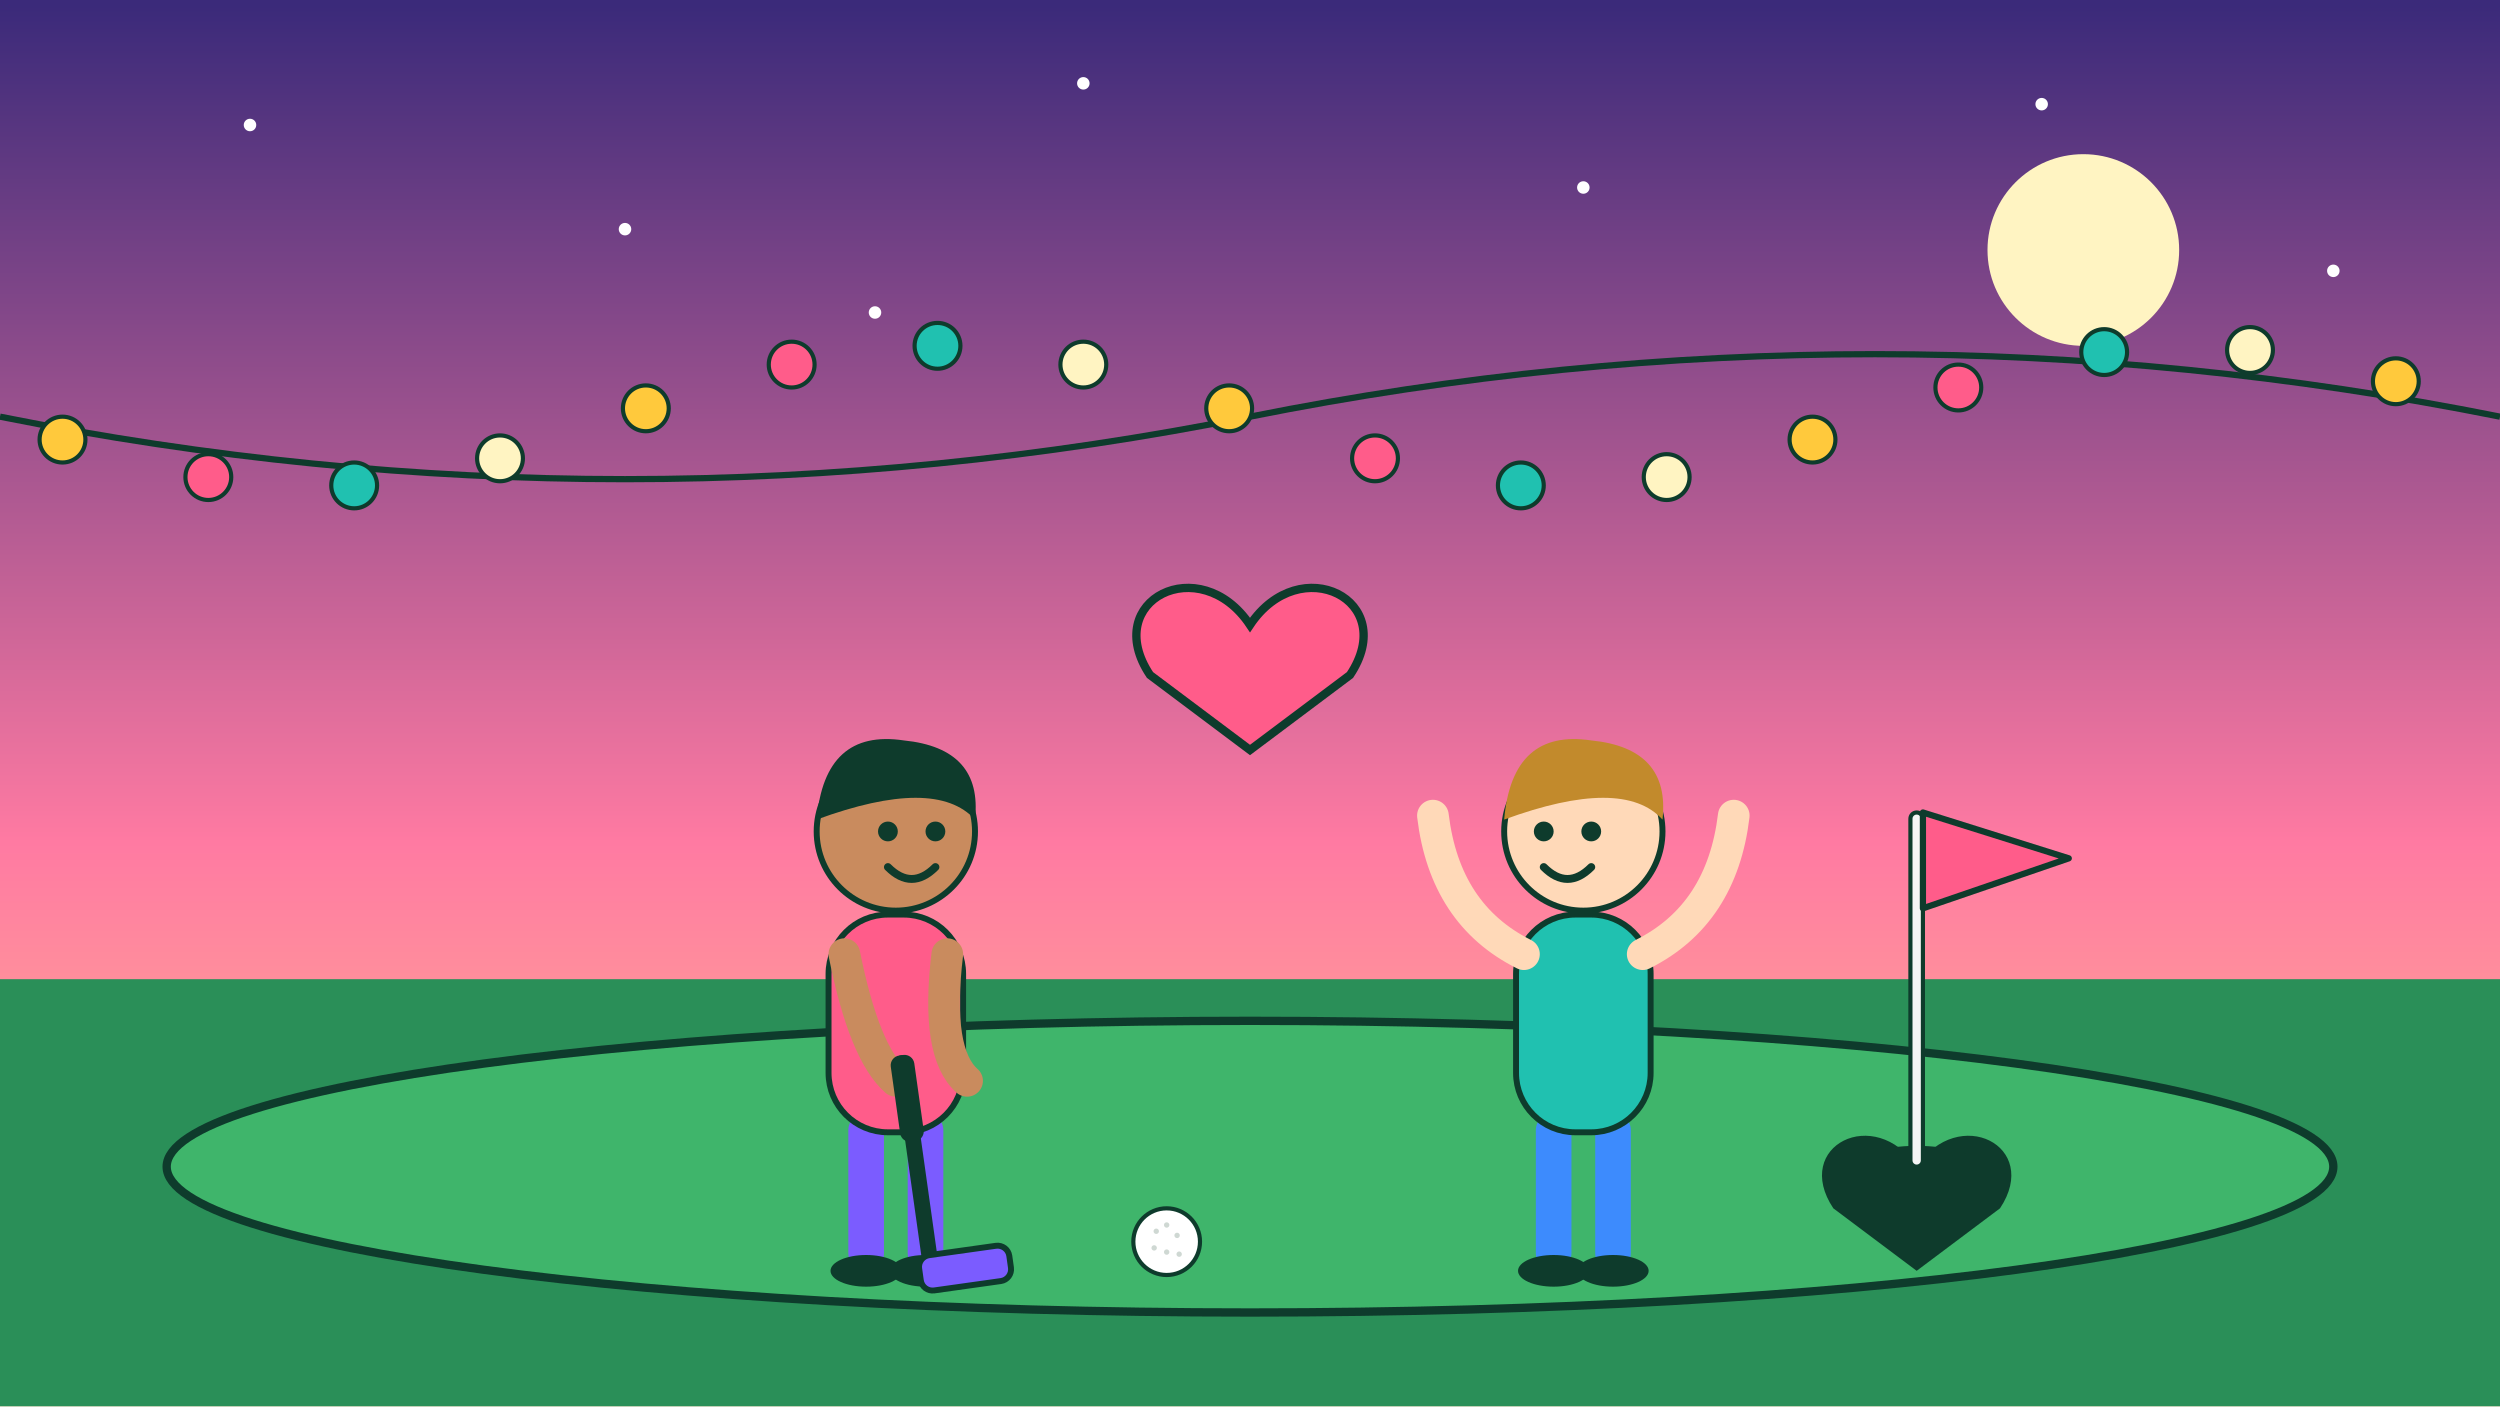
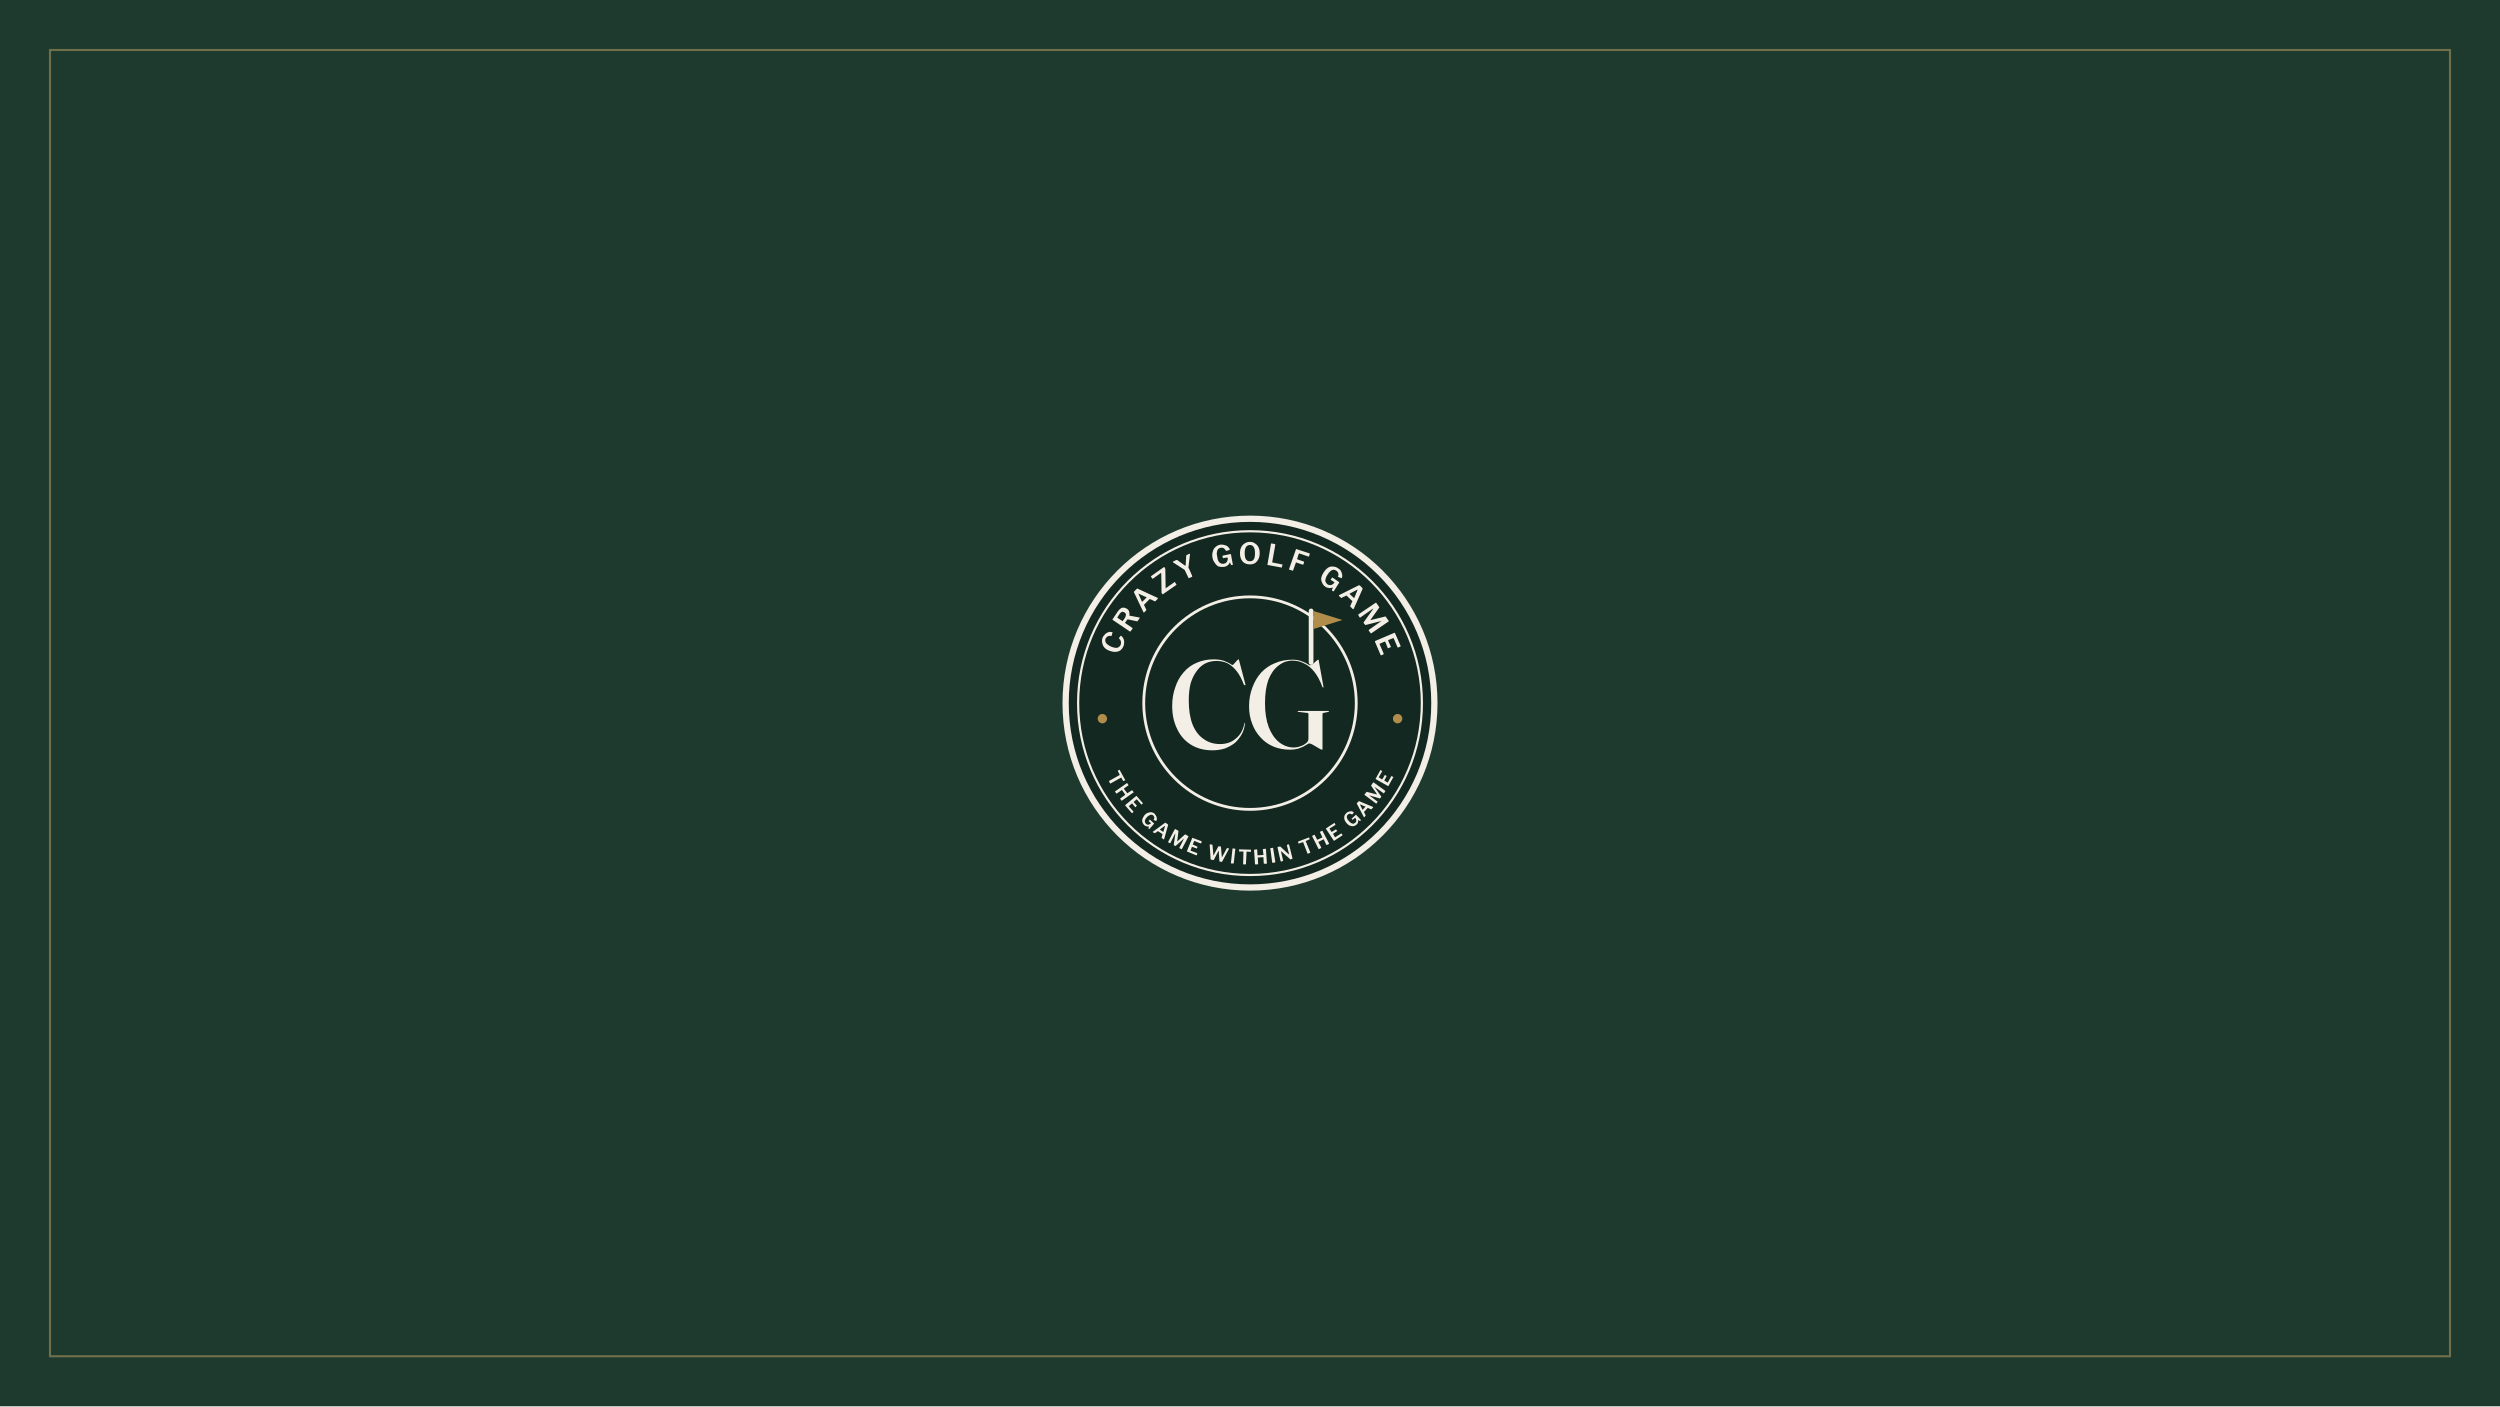
- <svg xmlns="http://www.w3.org/2000/svg" viewBox="0 0 1200 675" role="img" aria-labelledby="date-t">
-   <defs>
-     <linearGradient id="dusk" x1="0" y1="0" x2="0" y2="1">
-       <stop offset="0" stop-color="#3b2a7a" />
-       <stop offset=".6" stop-color="#ff7aa2" />
-       <stop offset="1" stop-color="#ffc98a" />
-     </linearGradient>
-   </defs>
-   <rect width="1200" height="675" fill="url(#dusk)" />
-   <circle cx="120" cy="60" r="3" fill="#fff" />
-   <circle cx="300" cy="110" r="3" fill="#fff" />
-   <circle cx="520" cy="40" r="3" fill="#fff" />
-   <circle cx="760" cy="90" r="3" fill="#fff" />
-   <circle cx="980" cy="50" r="3" fill="#fff" />
-   <circle cx="1120" cy="130" r="3" fill="#fff" />
-   <circle cx="420" cy="150" r="3" fill="#fff" />
-   <circle cx="1000" cy="120" r="46" fill="#fff4c2" />
-   <circle cx="1020" cy="110" r="46" fill="#3b2a7a" opacity=".0" />
-   <path d="M0 200 Q 300 260 600 200 T 1200 200" stroke="#0e3b2c" stroke-width="3" fill="none" />
-   <circle cx="30" cy="211" r="11" fill="#ffc93c" stroke="#0e3b2c" stroke-width="2" />
-   <circle cx="100" cy="229" r="11" fill="#ff5c8a" stroke="#0e3b2c" stroke-width="2" />
-   <circle cx="170" cy="233" r="11" fill="#20c1b0" stroke="#0e3b2c" stroke-width="2" />
-   <circle cx="240" cy="220" r="11" fill="#fff4c2" stroke="#0e3b2c" stroke-width="2" />
-   <circle cx="310" cy="196" r="11" fill="#ffc93c" stroke="#0e3b2c" stroke-width="2" />
-   <circle cx="380" cy="175" r="11" fill="#ff5c8a" stroke="#0e3b2c" stroke-width="2" />
-   <circle cx="450" cy="166" r="11" fill="#20c1b0" stroke="#0e3b2c" stroke-width="2" />
-   <circle cx="520" cy="175" r="11" fill="#fff4c2" stroke="#0e3b2c" stroke-width="2" />
-   <circle cx="590" cy="196" r="11" fill="#ffc93c" stroke="#0e3b2c" stroke-width="2" />
-   <circle cx="660" cy="220" r="11" fill="#ff5c8a" stroke="#0e3b2c" stroke-width="2" />
-   <circle cx="730" cy="233" r="11" fill="#20c1b0" stroke="#0e3b2c" stroke-width="2" />
-   <circle cx="800" cy="229" r="11" fill="#fff4c2" stroke="#0e3b2c" stroke-width="2" />
-   <circle cx="870" cy="211" r="11" fill="#ffc93c" stroke="#0e3b2c" stroke-width="2" />
-   <circle cx="940" cy="186" r="11" fill="#ff5c8a" stroke="#0e3b2c" stroke-width="2" />
-   <circle cx="1010" cy="169" r="11" fill="#20c1b0" stroke="#0e3b2c" stroke-width="2" />
-   <circle cx="1080" cy="168" r="11" fill="#fff4c2" stroke="#0e3b2c" stroke-width="2" />
-   <circle cx="1150" cy="183" r="11" fill="#ffc93c" stroke="#0e3b2c" stroke-width="2" />
-   <rect x="0" y="470" width="1200" height="205" fill="#2a8f58" />
-   <ellipse cx="600" cy="560" rx="520" ry="70" fill="#3fb56b" stroke="#0e3b2c" stroke-width="4" />
-   <g transform="translate(430 610) scale(0.95)">
-     <rect x="-24" y="-80" width="18" height="80" rx="9" fill="#7b5cff" />
-     <rect x="6" y="-80" width="18" height="80" rx="9" fill="#7b5cff" />
-     <ellipse cx="-15" cy="0" rx="18" ry="8" fill="#0e3b2c" />
-     <ellipse cx="15" cy="0" rx="18" ry="8" fill="#0e3b2c" />
-     <rect x="-34" y="-180" width="68" height="110" rx="30" fill="#ff5c8a" stroke="#0e3b2c" stroke-width="3" />
-     <circle cx="0" cy="-222" r="40" fill="#c98b5e" stroke="#0e3b2c" stroke-width="3" />
-     <path d="M-40 -228 q4 -46 44 -40 q40 4 36 40 q-20 -22 -80 0z" fill="#0e3b2c" />
-     <circle cx="-4" cy="-222" r="5" fill="#0e3b2c" />
-     <circle cx="20" cy="-222" r="5" fill="#0e3b2c" />
-     <path d="M-4 -204 q12 12 24 0" stroke="#0e3b2c" stroke-width="4" fill="none" stroke-linecap="round" />
-     <path d="M-26 -160 q10 50 26 64" stroke="#c98b5e" stroke-width="16" fill="none" stroke-linecap="round" />
-     <path d="M26 -160 q-6 50 10 64" stroke="#c98b5e" stroke-width="16" fill="none" stroke-linecap="round" />
-     <g transform="translate(18 0) rotate(-8)">
-       <rect x="-4" y="-110" width="8" height="110" rx="4" fill="#0e3b2c" />
-       <rect x="-6" y="-110" width="12" height="44" rx="5" fill="#0e3b2c" />
-       <rect x="-6" y="-8" width="46" height="18" rx="6" fill="#7b5cff" stroke="#0e3b2c" stroke-width="3" />
-     </g>
+ <svg xmlns="http://www.w3.org/2000/svg" viewBox="0 0 1200 675" width="1200" height="675" role="img" aria-label="Crazy Golf Game">
+   <rect width="1200" height="675" fill="#1E3A2F" />
+   <rect x="24" y="24" width="1152" height="627" fill="none" stroke="#C2A465" stroke-width="1" opacity=".5" />
+   <g transform="translate(510 247.5) scale(1.5)">
+     <circle cx="60.0" cy="60.0" r="59.0" fill="#132820" stroke="#F4EFE6" stroke-width="2" />
+     <circle cx="60.0" cy="60.0" r="55.0" fill="none" stroke="#F4EFE6" stroke-width=".7" />
+     <circle cx="60.0" cy="60.0" r="34" fill="none" stroke="#F4EFE6" stroke-width=".9" />
+     <path d="M12.9 38.9Q13.1 38.5 13.5 38.1Q13.8 37.7 14.2 37.5Q14.6 37.3 15 37.2Q15.5 37.2 15.9 37.3Q16 37.3 16 37.3Q16.1 37.4 16 37.4L15.7 38.5Q15.6 38.5 15.6 38.5Q15.6 38.5 15.5 38.5Q15 38.4 14.5 38.6Q14.1 38.8 13.8 39.3Q13.5 40 13.9 40.7Q14.3 41.3 15.5 41.9Q16.7 42.4 17.5 42.3Q18.2 42.1 18.6 41.4Q18.8 40.8 18.7 40.3Q18.6 39.8 18.1 39.3Q18 39.3 18.1 39.1L18.6 38.5Q18.6 38.4 18.7 38.4Q18.7 38.4 18.8 38.5Q19 38.6 19.2 38.9Q19.4 39.1 19.5 39.4Q19.7 39.7 19.7 40.1Q19.8 40.5 19.7 40.9Q19.7 41.4 19.5 41.8Q19.1 42.7 18.4 43.2Q17.7 43.6 16.8 43.6Q15.9 43.6 14.9 43.2Q13.9 42.8 13.3 42.1Q12.8 41.4 12.7 40.6Q12.5 39.8 12.9 38.9Z M24.6 32.6Q24.7 32.6 24.7 32.7Q24.7 32.7 24.7 32.8L24 33.8Q24 33.9 23.8 33.8L20.9 33.2Q20.8 33.2 20.7 33.3L20 34.3Q20 34.3 20 34.3Q20 34.4 20.1 34.4L22.3 35.9Q22.5 36 22.4 36.2L21.8 37Q21.7 37.1 21.7 37.1Q21.6 37.1 21.6 37.1L16.1 33.4Q15.9 33.3 16 33.2L17.6 30.8Q18.3 29.8 19 29.5Q19.8 29.3 20.6 29.8Q21 30 21.2 30.4Q21.4 30.8 21.4 31.2Q21.5 31.5 21.4 31.9Q21.3 32 21.4 32L24.6 32.6ZM20 32.7Q20.3 32.1 20.3 31.7Q20.3 31.3 19.9 31Q19.4 30.7 19 30.8Q18.6 31 18.3 31.4L17.6 32.5Q17.5 32.7 17.6 32.7L19.1 33.7Q19.2 33.8 19.3 33.7L20 32.7Z M26.1 31Q26.1 31 26 31Q26 31 25.9 30.9L22.9 24.6Q22.8 24.5 22.9 24.4Q22.9 24.4 22.9 24.3L23.8 23.4Q23.9 23.3 24.1 23.4L30.4 26.3Q30.5 26.4 30.5 26.4Q30.5 26.5 30.5 26.6L29.7 27.4Q29.6 27.5 29.5 27.4L28 26.7Q28 26.7 27.9 26.7Q27.9 26.7 27.9 26.7L26.1 28.5Q26.1 28.5 26.1 28.6L26.8 30.1Q26.9 30.2 26.8 30.2Q26.8 30.3 26.8 30.3L26.1 31ZM26.9 26.2Q27 26.1 26.8 26.1L24.4 25Q24.3 24.9 24.3 25Q24.3 25 24.3 25L25.4 27.5Q25.5 27.6 25.6 27.5Z M32.2 25.1Q32.1 25.2 32.1 25.2Q32 25.2 32 25.1L31.8 24.9Q31.7 24.8 31.7 24.7Q31.7 24.7 31.7 24.5L31.6 18.5Q31.6 18.3 31.4 18.4L28.9 20.2Q28.9 20.2 28.8 20.2Q28.8 20.2 28.7 20.1L28.3 19.5Q28.2 19.4 28.3 19.4L32.4 16.5Q32.5 16.4 32.6 16.5L32.8 16.8Q32.8 16.8 32.8 16.9Q32.9 16.9 32.9 17.1L33 23.2Q33 23.3 33 23.3Q33.1 23.3 33.1 23.2L35.8 21.3Q35.9 21.2 36 21.3L36.4 22Q36.5 22 36.5 22.1Q36.5 22.1 36.4 22.2L32.2 25.1Z M40.6 12.2Q40.7 12.2 40.7 12.2Q40.8 12.3 40.8 12.3L40.3 16.6Q40.3 16.7 40.3 16.8Q40.4 16.8 40.5 17L41.5 19.3Q41.6 19.5 41.4 19.6L40.5 20Q40.4 20 40.4 20Q40.3 20 40.3 19.9L39.2 17.6Q39.1 17.5 39.1 17.4Q39 17.4 39 17.3L35.3 14.9Q35.3 14.9 35.3 14.8Q35.3 14.8 35.4 14.7L36.4 14.2Q36.5 14.2 36.6 14.2Q36.6 14.2 36.7 14.2L39.2 16Q39.3 16 39.3 16Q39.4 16 39.4 15.9L39.6 12.9Q39.6 12.8 39.6 12.7Q39.7 12.7 39.8 12.6L40.6 12.2Z M51.7 16.4Q50.8 16.5 50 16.3Q49.3 16 48.8 15.2Q48.2 14.5 48 13.5Q47.8 12.4 48.1 11.5Q48.3 10.6 48.9 10.1Q49.5 9.5 50.4 9.3Q51.2 9.2 51.8 9.4Q52.4 9.5 52.9 9.9Q53.3 10.3 53.5 10.7Q53.5 10.8 53.5 10.9Q53.5 10.9 53.4 11L52.4 11.3Q52.4 11.3 52.3 11.3Q52.3 11.3 52.3 11.2Q52.1 10.9 51.9 10.7Q51.7 10.4 51.3 10.3Q51 10.2 50.6 10.3Q50.1 10.4 49.8 10.7Q49.5 11.1 49.4 11.7Q49.3 12.3 49.5 13.1Q49.6 14 49.9 14.6Q50.2 15.1 50.7 15.3Q51.1 15.5 51.6 15.4Q52 15.3 52.2 15.2Q52.4 15 52.6 14.8Q52.7 14.6 52.8 14.3Q52.9 14.1 52.9 13.8L52.8 13.5Q52.8 13.3 52.7 13.4L51.4 13.6Q51.4 13.6 51.3 13.6Q51.3 13.6 51.3 13.5L51.2 12.9Q51.1 12.8 51.3 12.8L53.7 12.3Q53.8 12.3 53.9 12.3Q53.9 12.4 53.9 12.4L54.5 15.6Q54.6 15.7 54.5 15.7Q54.5 15.7 54.4 15.8L54.2 15.8Q54.1 15.8 54 15.8Q54 15.8 53.9 15.7L53.6 15Q53.6 15 53.5 15Q53.5 15 53.5 15.1Q53.4 15.3 53.2 15.6Q52.9 15.9 52.6 16.1Q52.2 16.3 51.7 16.4Z M60 15.6Q59 15.6 58.3 15.2Q57.6 14.8 57.2 14Q56.8 13.2 56.8 12Q56.8 10.9 57.2 10.1Q57.6 9.3 58.3 8.9Q59 8.4 60 8.4Q60.9 8.4 61.6 8.9Q62.3 9.3 62.7 10.1Q63.1 10.9 63.1 12Q63.1 13.1 62.7 13.9Q62.3 14.7 61.6 15.2Q60.9 15.6 60 15.6ZM60 14.6Q60.8 14.6 61.2 14Q61.6 13.4 61.6 12Q61.6 10.7 61.2 10.1Q60.8 9.4 60 9.4Q59.1 9.4 58.7 10.1Q58.3 10.7 58.3 12Q58.3 13.4 58.7 14Q59.1 14.6 60 14.6Z M66.7 9.1Q66.7 8.9 66.9 8.9L68 9.1Q68.1 9.2 68.1 9.3L67.1 14.9Q67.1 15 67.2 15L70.2 15.6Q70.4 15.6 70.4 15.7L70.2 16.5Q70.2 16.5 70.2 16.6Q70.1 16.6 70 16.6L65.7 15.8Q65.6 15.8 65.6 15.8Q65.6 15.7 65.6 15.6L66.7 9.1Z M74.7 10.8Q74.7 10.6 74.8 10.7L79.1 12.1Q79.2 12.2 79.1 12.3L78.9 13Q78.9 13.1 78.7 13.1L75.8 12.1Q75.7 12.1 75.6 12.2L75.1 13.8Q75 14 75.2 14L77.2 14.7Q77.4 14.8 77.3 14.9L77.1 15.6Q77 15.7 76.9 15.7L74.8 15Q74.7 14.9 74.7 15L73.8 17.5Q73.8 17.7 73.6 17.6L72.6 17.3Q72.5 17.2 72.5 17.2Q72.5 17.1 72.5 17.1L74.7 10.8Z M84.2 22.8Q83.4 22.3 83.1 21.5Q82.7 20.8 82.8 19.9Q83 19 83.6 18.1Q84.2 17.2 84.9 16.7Q85.7 16.2 86.5 16.3Q87.4 16.3 88.1 16.8Q88.8 17.2 89.1 17.7Q89.4 18.3 89.5 18.9Q89.6 19.4 89.4 19.9Q89.3 20 89.3 20Q89.2 20.1 89.2 20L88.2 19.6Q88.1 19.6 88.1 19.5Q88.1 19.5 88.2 19.4Q88.3 19.1 88.3 18.8Q88.3 18.4 88.1 18.1Q87.9 17.8 87.6 17.6Q87.1 17.3 86.7 17.3Q86.2 17.4 85.8 17.7Q85.3 18.1 84.8 18.9Q84.3 19.6 84.2 20.2Q84 20.8 84.2 21.2Q84.4 21.7 84.8 22Q85.1 22.2 85.4 22.2Q85.7 22.3 85.9 22.2Q86.2 22.2 86.4 22Q86.6 21.9 86.8 21.7L87 21.4Q87.1 21.3 87 21.3L85.9 20.6Q85.9 20.5 85.8 20.5Q85.8 20.4 85.9 20.4L86.2 19.9Q86.3 19.8 86.4 19.8L88.4 21.2Q88.5 21.2 88.5 21.3Q88.6 21.4 88.5 21.5L86.8 24.2Q86.7 24.2 86.7 24.2Q86.6 24.2 86.6 24.2L86.4 24.1Q86.3 24 86.3 24Q86.2 23.9 86.2 23.8L86.5 23.1Q86.5 23 86.5 23Q86.4 23 86.4 23Q86.1 23.1 85.8 23.2Q85.4 23.2 85 23.1Q84.6 23.1 84.2 22.8Z M88.5 25.7Q88.4 25.6 88.4 25.5Q88.5 25.5 88.6 25.4L94.8 22.3Q94.9 22.3 95 22.3Q95 22.3 95.1 22.3L95.9 23.1Q96.1 23.3 96 23.5L93.2 29.8Q93.1 29.9 93.1 29.9Q93 30 92.9 29.9L92.1 29.1Q92 29 92.1 28.9L92.7 27.5Q92.8 27.4 92.8 27.4Q92.8 27.3 92.7 27.3L90.9 25.6Q90.9 25.6 90.8 25.6L89.3 26.3Q89.3 26.4 89.2 26.4Q89.2 26.3 89.1 26.3L88.5 25.7ZM93.2 26.3Q93.3 26.4 93.4 26.3L94.4 23.8Q94.5 23.7 94.4 23.7Q94.4 23.7 94.3 23.7L92 24.9Q91.8 25 91.9 25.1Z M94.7 31.9Q94.6 31.7 94.7 31.6L100.2 27.9Q100.3 27.8 100.4 27.9L101.3 29.2Q101.4 29.3 101.4 29.3Q101.4 29.4 101.3 29.5L98.6 33.3Q98.5 33.4 98.6 33.4Q98.6 33.5 98.7 33.4L103.2 32.3Q103.4 32.2 103.4 32.3L104.4 33.7Q104.5 33.8 104.3 33.9L98.9 37.6Q98.7 37.8 98.6 37.6L98 36.8Q98 36.7 98 36.6Q98 36.6 98.1 36.5L102.1 33.7Q102.2 33.7 102.1 33.7Q102.1 33.7 102.1 33.7L97 35Q96.8 35 96.8 34.9L96.4 34.4Q96.3 34.2 96.4 34.1L99.4 29.9Q99.4 29.8 99.4 29.8Q99.4 29.8 99.3 29.8L95.3 32.6Q95.3 32.6 95.2 32.6Q95.2 32.6 95.1 32.6L94.7 31.9Z M106.2 37.5Q106.3 37.4 106.4 37.6L108.2 41.7Q108.2 41.9 108.1 41.9L107.4 42.2Q107.3 42.3 107.2 42.1L106 39.3Q105.9 39.1 105.8 39.2L104.3 39.8Q104.2 39.9 104.2 40L105.1 42Q105.1 42.1 105 42.1L104.3 42.4Q104.2 42.5 104.2 42.5Q104.2 42.4 104.1 42.4L103.3 40.4Q103.2 40.3 103.1 40.3L101.5 41Q101.4 41.1 101.5 41.2L102.8 44.2Q102.8 44.3 102.7 44.4L102 44.7Q102 44.7 101.9 44.7Q101.9 44.7 101.8 44.6L100 40.4Q99.9 40.2 100.1 40.1L106.2 37.5Z" fill="#F4EFE6" />
+     <path d="M18.1 81.4Q18.2 81.3 18.2 81.3Q18.3 81.4 18.3 81.4L20 84.5Q20.1 84.6 20.1 84.6Q20.1 84.7 20 84.7L19.6 84.9Q19.5 85 19.4 84.9L18.8 83.8Q18.8 83.7 18.8 83.8L15.4 85.7Q15.3 85.7 15.2 85.7L14.9 85Q14.8 84.9 14.9 84.9L18.3 83Q18.3 82.9 18.3 82.9L17.7 81.7Q17.6 81.6 17.7 81.6Z M19.1 87.9Q19 87.8 19 87.8L17.4 88.9Q17.3 89 17.2 88.9L16.8 88.3Q16.8 88.3 16.8 88.2Q16.8 88.2 16.9 88.2L20.6 85.6Q20.6 85.5 20.7 85.6L21.1 86.2Q21.2 86.3 21.1 86.3L19.7 87.3Q19.6 87.4 19.7 87.5L20.7 88.8Q20.7 88.9 20.8 88.8L22.2 87.9Q22.3 87.8 22.3 87.9L22.8 88.5Q22.8 88.6 22.7 88.6L19 91.2Q19 91.3 18.9 91.3Q18.9 91.3 18.9 91.2L18.5 90.7Q18.4 90.5 18.5 90.5L20 89.4Q20.1 89.3 20.1 89.3Z M23.6 89.7Q23.6 89.6 23.7 89.7L25.7 92Q25.8 92.1 25.7 92.1L25.4 92.4Q25.3 92.5 25.2 92.4L23.8 90.8Q23.7 90.8 23.7 90.8L22.8 91.6Q22.7 91.6 22.8 91.7L23.8 92.8Q23.8 92.9 23.7 92.9L23.4 93.3Q23.3 93.3 23.3 93.3Q23.3 93.3 23.2 93.2L22.3 92.1Q22.2 92.1 22.2 92.1L21.3 92.9Q21.2 93 21.2 93L22.7 94.7Q22.8 94.8 22.7 94.8L22.3 95.2Q22.3 95.2 22.3 95.2Q22.2 95.2 22.2 95.2L20.1 92.8Q20.1 92.7 20.1 92.6L23.6 89.7Z M26.2 99.1Q25.8 98.7 25.6 98.2Q25.4 97.6 25.6 97Q25.8 96.5 26.2 95.9Q26.7 95.3 27.3 95.1Q27.9 94.9 28.4 94.9Q29 95 29.5 95.4Q29.8 95.8 30 96.2Q30.2 96.6 30.2 97Q30.2 97.4 30 97.7Q30 97.7 29.9 97.8Q29.9 97.8 29.9 97.7L29.2 97.4Q29.2 97.3 29.2 97.3Q29.2 97.3 29.2 97.2Q29.3 97 29.4 96.8Q29.4 96.6 29.3 96.4Q29.2 96.1 29 95.9Q28.7 95.7 28.4 95.7Q28.1 95.7 27.8 95.9Q27.4 96.1 27 96.5Q26.6 97 26.4 97.4Q26.3 97.8 26.4 98.1Q26.5 98.4 26.7 98.6Q26.9 98.8 27.1 98.9Q27.3 98.9 27.5 98.9Q27.6 98.9 27.8 98.8Q28 98.7 28.1 98.6L28.3 98.5Q28.3 98.4 28.3 98.4L27.6 97.8Q27.6 97.8 27.6 97.7Q27.6 97.7 27.6 97.7L27.9 97.3Q27.9 97.3 28 97.3L29.2 98.4Q29.3 98.5 29.3 98.5Q29.3 98.6 29.3 98.6L27.8 100.3Q27.8 100.3 27.8 100.3Q27.8 100.3 27.7 100.3L27.6 100.2Q27.5 100.1 27.5 100.1Q27.5 100.1 27.5 100L27.7 99.5Q27.8 99.5 27.7 99.5Q27.7 99.5 27.7 99.5Q27.5 99.5 27.3 99.5Q27 99.5 26.8 99.4Q26.5 99.3 26.2 99.1Z M28.9 101.3Q28.9 101.2 28.9 101.2Q28.9 101.1 29 101.1L32.8 98.3Q32.9 98.3 32.9 98.3Q33 98.3 33 98.3L33.7 98.8Q33.8 98.9 33.8 99L32.5 103.6Q32.5 103.6 32.5 103.6Q32.4 103.7 32.4 103.6L31.8 103.2Q31.7 103.2 31.7 103.1L32 102Q32 102 32 102Q32 101.9 32 101.9L30.6 101Q30.6 100.9 30.5 101L29.6 101.6Q29.6 101.6 29.5 101.6Q29.5 101.6 29.5 101.6L28.9 101.3ZM32.2 101.2Q32.3 101.2 32.3 101.1L32.8 99.4Q32.8 99.3 32.8 99.3Q32.7 99.3 32.7 99.3L31.2 100.4Q31.1 100.4 31.2 100.5Z M33.9 104.6Q33.8 104.5 33.8 104.4L35.9 100.4Q36 100.3 36.1 100.3L37 100.8Q37.1 100.9 37.1 100.9Q37.1 100.9 37.1 101L36.7 104.2Q36.7 104.2 36.7 104.3Q36.7 104.3 36.8 104.2L39.1 102.1Q39.2 102 39.3 102L40.3 102.6Q40.4 102.6 40.3 102.7L38.2 106.7Q38.1 106.8 38 106.7L37.4 106.4Q37.4 106.4 37.3 106.4Q37.3 106.3 37.4 106.3L38.9 103.3Q38.9 103.3 38.9 103.3Q38.9 103.3 38.9 103.3L36.2 105.7Q36.2 105.8 36.1 105.7L35.7 105.5Q35.6 105.5 35.6 105.4L36.1 101.9Q36.1 101.8 36.1 101.8Q36.1 101.8 36 101.8L34.5 104.8Q34.5 104.8 34.4 104.8Q34.4 104.8 34.3 104.8L33.9 104.6Z M41.5 103.2Q41.5 103.1 41.6 103.1L44.5 104.2Q44.6 104.3 44.5 104.4L44.4 104.8Q44.3 104.9 44.2 104.9L42.2 104.1Q42.1 104.1 42.1 104.2L41.7 105.2Q41.7 105.3 41.8 105.3L43.1 105.9Q43.2 105.9 43.2 106L43 106.5Q43 106.5 42.9 106.5Q42.9 106.5 42.9 106.5L41.5 106Q41.4 105.9 41.4 106L41 107.1Q40.9 107.2 41 107.2L43.1 108Q43.2 108.1 43.1 108.2L43 108.6Q42.9 108.7 42.9 108.7Q42.9 108.7 42.8 108.7L39.9 107.5Q39.8 107.5 39.8 107.4L41.5 103.2Z M53.2 106.5Q53.3 106.5 53.3 106.5Q53.3 106.6 53.3 106.6L51.1 110.7Q51 110.8 50.9 110.8L50.3 110.7Q50.2 110.7 50.2 110.5L50 107.3Q50 107.3 49.9 107.3Q49.9 107.3 49.9 107.3L48.4 110.2Q48.3 110.3 48.2 110.2L47.6 110.1Q47.5 110.1 47.4 110L47.1 105.3Q47.1 105.3 47.1 105.2Q47.2 105.2 47.3 105.2L47.9 105.3Q48 105.3 48 105.4Q48 105.4 48 105.5L48.3 108.8Q48.3 108.8 48.3 108.8Q48.3 108.8 48.3 108.8L49.9 105.8Q49.9 105.8 49.9 105.8Q50 105.8 50 105.8L50.6 105.9Q50.7 105.9 50.7 105.9Q50.7 106 50.7 106L51 109.4Q51 109.4 51 109.4Q51 109.4 51 109.4L52.6 106.4Q52.6 106.4 52.6 106.4Q52.7 106.3 52.7 106.4L53.2 106.5Z M55.3 106.6Q55.3 106.6 55.3 106.7L54.8 111.2Q54.8 111.3 54.8 111.3Q54.8 111.3 54.7 111.3L54 111.3Q53.9 111.2 53.9 111.2Q53.9 111.2 53.9 111.1L54.4 106.6Q54.4 106.5 54.5 106.5Z M56.5 106.9Q56.5 106.8 56.5 106.8Q56.5 106.8 56.6 106.8L60.2 106.9Q60.2 106.9 60.3 106.9Q60.3 106.9 60.3 107L60.3 107.5Q60.3 107.6 60.2 107.6L58.9 107.5Q58.9 107.5 58.9 107.6L58.7 111.5Q58.7 111.6 58.6 111.6L57.9 111.6Q57.8 111.6 57.8 111.5L57.9 107.6Q57.9 107.5 57.9 107.5L56.6 107.5Q56.5 107.4 56.5 107.4Z M62.5 109.4Q62.4 109.5 62.5 109.5L62.6 111.4Q62.6 111.5 62.4 111.6L61.8 111.6Q61.7 111.6 61.7 111.6Q61.6 111.6 61.6 111.5L61.3 107Q61.3 106.9 61.4 106.9L62.2 106.8Q62.3 106.8 62.3 106.9L62.4 108.6Q62.4 108.7 62.5 108.7L64.2 108.6Q64.3 108.6 64.3 108.5L64.1 106.8Q64.1 106.7 64.2 106.7L65 106.6Q65.1 106.6 65.1 106.7L65.4 111.2Q65.4 111.3 65.4 111.3Q65.3 111.4 65.3 111.4L64.6 111.4Q64.5 111.4 64.4 111.3L64.3 109.4Q64.3 109.3 64.2 109.3Z M67.3 106.3Q67.4 106.3 67.4 106.4L68.1 110.8Q68.1 110.9 68.1 110.9Q68 111 67.9 111L67.3 111.1Q67.2 111.1 67.2 111.1Q67.2 111 67.1 111L66.5 106.5Q66.5 106.4 66.6 106.4Z M72.4 105.2Q72.5 105.2 72.5 105.3L73.6 109.7Q73.6 109.8 73.6 109.8Q73.5 109.8 73.5 109.8L73 110Q72.9 110 72.9 110Q72.9 110 72.8 109.9L70 107.4Q69.9 107.4 69.9 107.4Q69.9 107.4 69.9 107.4L70.6 110.4Q70.6 110.5 70.5 110.5L70 110.7Q69.9 110.7 69.8 110.6L68.8 106.2Q68.8 106.1 68.9 106L69.5 105.9Q69.6 105.9 69.6 105.9Q69.6 105.9 69.7 105.9L72.4 108.4Q72.4 108.4 72.4 108.4Q72.5 108.4 72.5 108.3L71.8 105.5Q71.8 105.4 71.9 105.3Z M75.4 104.4Q75.3 104.4 75.4 104.3Q75.4 104.3 75.4 104.3L78.8 103Q78.8 102.9 78.9 103Q78.9 103 78.9 103L79.1 103.5Q79.1 103.6 79 103.6L77.9 104.1Q77.8 104.1 77.8 104.1L79.3 107.8Q79.3 107.9 79.2 107.9L78.5 108.2Q78.4 108.2 78.4 108.1L77 104.5Q76.9 104.4 76.9 104.5L75.7 104.9Q75.6 105 75.5 104.9Z M81.9 104.4Q81.9 104.4 81.9 104.5L82.8 106.2Q82.8 106.3 82.7 106.4L82.1 106.7Q82 106.7 82 106.7Q82 106.7 81.9 106.6L79.9 102.6Q79.8 102.5 79.9 102.5L80.6 102.1Q80.6 102.1 80.7 102.2L81.5 103.7Q81.5 103.8 81.6 103.7L83.1 103Q83.2 102.9 83.1 102.8L82.4 101.3Q82.3 101.2 82.4 101.2L83.1 100.8Q83.1 100.8 83.2 100.9L85.3 104.9Q85.3 104.9 85.3 105Q85.3 105 85.2 105.1L84.6 105.4Q84.5 105.4 84.4 105.3L83.6 103.6Q83.5 103.6 83.5 103.6Z M84.3 100.2Q84.3 100.1 84.3 100.1L86.9 98.4Q87 98.3 87.1 98.4L87.3 98.8Q87.4 98.9 87.3 99L85.5 100.1Q85.4 100.2 85.5 100.3L86.1 101.2Q86.2 101.3 86.2 101.2L87.5 100.4Q87.5 100.4 87.6 100.5L87.9 100.9Q87.9 100.9 87.9 101Q87.9 101 87.8 101L86.6 101.8Q86.5 101.9 86.6 101.9L87.2 102.9Q87.3 103 87.3 102.9L89.2 101.7Q89.3 101.7 89.3 101.7L89.6 102.2Q89.6 102.2 89.6 102.2Q89.6 102.3 89.6 102.3L87 104Q86.9 104.1 86.8 104L84.3 100.2Z M94.1 98.9Q93.6 99.3 93 99.4Q92.5 99.4 91.9 99.2Q91.4 99 90.9 98.4Q90.4 97.8 90.2 97.2Q90.1 96.7 90.2 96.1Q90.4 95.6 90.9 95.1Q91.3 94.8 91.7 94.7Q92.1 94.6 92.5 94.6Q92.9 94.7 93.1 94.9Q93.2 95 93.2 95Q93.2 95 93.2 95.1L92.7 95.6Q92.7 95.7 92.7 95.7Q92.6 95.7 92.6 95.6Q92.4 95.5 92.2 95.4Q92 95.4 91.8 95.4Q91.5 95.5 91.3 95.7Q91 95.9 91 96.2Q90.9 96.5 91.1 96.9Q91.2 97.3 91.6 97.7Q92 98.2 92.4 98.4Q92.8 98.6 93.1 98.6Q93.4 98.5 93.7 98.3Q93.8 98.1 93.9 98Q94 97.8 94 97.6Q94 97.4 94 97.3Q93.9 97.1 93.9 97L93.7 96.8Q93.7 96.7 93.6 96.7L92.9 97.3Q92.9 97.3 92.9 97.3Q92.8 97.3 92.8 97.3L92.5 97Q92.5 96.9 92.6 96.9L93.8 95.8Q93.9 95.7 93.9 95.7Q94 95.7 94 95.8L95.5 97.4Q95.5 97.5 95.5 97.5Q95.5 97.5 95.4 97.5L95.3 97.7Q95.3 97.7 95.2 97.7Q95.2 97.7 95.1 97.7L94.7 97.4Q94.7 97.4 94.7 97.4Q94.6 97.4 94.6 97.5Q94.7 97.7 94.6 97.9Q94.6 98.1 94.5 98.4Q94.3 98.6 94.1 98.9Z M96.6 96.5Q96.5 96.5 96.5 96.5Q96.4 96.5 96.4 96.4L94.2 92.2Q94.2 92.1 94.2 92.1Q94.2 92.1 94.2 92L94.8 91.4Q94.9 91.3 95 91.4L99.3 93.2Q99.4 93.2 99.4 93.3Q99.4 93.3 99.4 93.4L98.9 93.9Q98.8 94 98.7 94L97.7 93.5Q97.7 93.5 97.7 93.5Q97.7 93.5 97.6 93.6L96.5 94.8Q96.5 94.8 96.5 94.9L97 95.9Q97 95.9 97 95.9Q97 96 97 96L96.6 96.5ZM96.9 93.2Q97 93.2 96.9 93.1L95.2 92.4Q95.2 92.4 95.2 92.4Q95.2 92.4 95.2 92.5L96 94.1Q96.1 94.2 96.1 94.1Z M100.5 92.1Q100.4 92.2 100.3 92.1L96.7 89.4Q96.6 89.4 96.6 89.3L97.3 88.4Q97.3 88.4 97.3 88.4Q97.4 88.3 97.4 88.4L100.5 89.2Q100.6 89.2 100.6 89.2Q100.6 89.2 100.6 89.1L98.8 86.5Q98.7 86.4 98.8 86.3L99.4 85.4Q99.5 85.3 99.6 85.4L103.2 88Q103.3 88.1 103.3 88.2L102.9 88.8Q102.8 88.8 102.8 88.9Q102.7 88.9 102.7 88.8L100 86.9Q99.9 86.8 99.9 86.9Q99.9 86.9 99.9 86.9L102 89.9Q102 89.9 102 90L101.7 90.4Q101.6 90.5 101.5 90.5L98.1 89.5Q98.1 89.5 98.1 89.5Q98.1 89.5 98.1 89.5L100.8 91.5Q100.9 91.5 100.9 91.5Q100.9 91.6 100.8 91.6L100.5 92.1Z M100.2 84.3Q100.1 84.3 100.2 84.2L101.7 81.5Q101.7 81.4 101.8 81.4L102.2 81.7Q102.3 81.7 102.3 81.8L101.2 83.7Q101.2 83.8 101.3 83.8L102.2 84.4Q102.3 84.4 102.4 84.3L103.1 83.1Q103.1 83 103.2 83L103.7 83.3Q103.7 83.3 103.7 83.3Q103.7 83.4 103.7 83.4L103 84.7Q102.9 84.8 103 84.8L104 85.4Q104.1 85.4 104.1 85.4L105.2 83.4Q105.3 83.3 105.4 83.4L105.8 83.6Q105.8 83.6 105.9 83.7Q105.9 83.7 105.8 83.8L104.3 86.5Q104.2 86.6 104.1 86.5L100.2 84.3Z" fill="#F4EFE6" />
+     <circle cx="107.24" cy="64.97" r="1.5" fill="#B08D4A" />
+     <circle cx="12.76" cy="64.97" r="1.5" fill="#B08D4A" />
+     <path d="M58.4 66.5Q58.2 68.4 57.4 69.9Q56.5 71.5 55.2 72.7Q53.8 73.8 52 74.5Q50.1 75.1 48 75.1Q44 75.1 41.1 73.3Q38.2 71.5 36.7 68.3Q35.1 65.1 35.1 60.9Q35.1 57.6 36.1 54.9Q37 52.1 38.8 50.1Q40.5 48.1 42.9 47.1Q45.4 46 48.3 46Q50.2 46 51.5 46.4Q52.8 46.9 53.5 47.3Q54.2 47.8 54.4 47.8Q54.6 47.8 55 47.3Q55.4 46.9 55.8 46.4Q56.2 46 56.3 46Q56.3 46 56.4 46Q56.5 46.1 56.5 46.3L58.5 53.9Q58.6 54.1 58.5 54.2Q58.5 54.2 58.4 54.3Q58.3 54.3 58.2 54.2Q58.1 54.2 58 54Q57 51.3 55.6 49.6Q54.3 48 52.7 47.2Q51.1 46.5 49.3 46.5Q47.3 46.5 45.7 47.3Q44.1 48.1 42.9 49.8Q41.7 51.4 41 53.7Q40.4 56.1 40.4 59.1Q40.4 63.7 41.6 66.8Q42.9 70 45.2 71.5Q47.4 73.1 50.4 73.1Q53.5 73.1 55.5 71.3Q57.6 69.6 58.2 66.5Q58.2 66.4 58.3 66.4Q58.3 66.3 58.4 66.3Q58.4 66.3 58.4 66.4Q58.5 66.5 58.4 66.5Z M83.2 74.5Q83.2 74.8 83.2 74.8Q83.1 74.9 83 74.9Q82.8 74.9 82.3 74.6Q81.8 74.3 81.1 73.9Q80.5 73.5 79.9 73.2Q79.3 72.9 78.9 72.9Q78.7 72.9 78.3 73.2Q77.8 73.5 77.1 73.9Q76.3 74.3 75.3 74.6Q74.2 74.9 72.8 74.9Q69.9 74.9 67.5 73.9Q65.1 72.9 63.4 71Q61.6 69.1 60.7 66.6Q59.7 64.1 59.7 61Q59.7 57.7 60.8 54.9Q61.8 52.2 63.6 50.2Q65.5 48.2 68 47.2Q70.5 46.1 73.6 46.1Q75.3 46.1 76.5 46.6Q77.7 47 78.4 47.5Q79 47.9 79.2 47.9Q79.5 47.9 80.1 47.5Q80.6 47 81.1 46.6Q81.6 46.1 81.9 46.1Q81.9 46.1 82 46.2Q82 46.2 82 46.4L83.5 54.7Q83.5 54.8 83.5 54.9Q83.5 54.9 83.5 55Q83.4 55 83.4 55Q83.3 55 83.2 54.9Q82.1 51.9 80.6 50Q79.1 48.1 77.3 47.3Q75.6 46.4 73.6 46.4Q71.1 46.4 69.1 48Q67.1 49.5 65.9 52.5Q64.8 55.5 64.8 60.1Q64.8 64.5 66 67.7Q67.2 70.8 69.3 72.5Q71.5 74.2 74 74.2Q74.7 74.2 75.5 74Q76.3 73.8 77.1 73.4Q77.8 73 78.3 72.5Q78.7 72 78.7 71.3V63.6Q78.7 63.4 78.6 63.2Q78.4 63.1 78 63.1L75.5 62.8Q75.3 62.8 75.3 62.7Q75.2 62.7 75.2 62.7Q75.2 62.6 75.3 62.6Q75.3 62.5 75.4 62.5H85.1Q85.2 62.5 85.3 62.6Q85.3 62.6 85.3 62.7Q85.3 62.7 85.2 62.7Q85.2 62.8 85.1 62.8L83.7 63.1Q83.5 63.1 83.3 63.2Q83.2 63.4 83.2 63.6Z" fill="#F4EFE6" />
+     <path d="M79.55 47.00 V30.50" stroke="#F4EFE6" stroke-width="1.5" stroke-linecap="round" />
+     <path d="M80.25 30.50 L89.55 33.40 L80.25 36.30 Z" fill="#B08D4A" />
  </g>
-   <g transform="translate(760 610) scale(0.95)">
-     <rect x="-24" y="-80" width="18" height="80" rx="9" fill="#3d8bfd" />
-     <rect x="6" y="-80" width="18" height="80" rx="9" fill="#3d8bfd" />
-     <ellipse cx="-15" cy="0" rx="18" ry="8" fill="#0e3b2c" />
-     <ellipse cx="15" cy="0" rx="18" ry="8" fill="#0e3b2c" />
-     <rect x="-34" y="-180" width="68" height="110" rx="30" fill="#20c1b0" stroke="#0e3b2c" stroke-width="3" />
-     <circle cx="0" cy="-222" r="40" fill="#ffd9b8" stroke="#0e3b2c" stroke-width="3" />
-     <path d="M-40 -228 q4 -46 44 -40 q40 4 36 40 q-20 -22 -80 0z" fill="#c28a2c" />
-     <circle cx="-20" cy="-222" r="5" fill="#0e3b2c" />
-     <circle cx="4" cy="-222" r="5" fill="#0e3b2c" />
-     <path d="M-20 -204 q12 12 24 0" stroke="#0e3b2c" stroke-width="4" fill="none" stroke-linecap="round" />
-     <path d="M-30 -160 q-40 -20 -46 -70" stroke="#ffd9b8" stroke-width="16" fill="none" stroke-linecap="round" />
-     <path d="M30 -160 q40 -20 46 -70" stroke="#ffd9b8" stroke-width="16" fill="none" stroke-linecap="round" />
-   </g>
-   <path d="M920 560 c -20 -30 -60 -10 -40 20 l40 30 l40 -30 c 20 -30 -20 -50 -40 -20z" fill="#0e3b2c" />
-   <g>
-     <ellipse cx="920" cy="560" rx="30" ry="10" fill="#0e3b2c" />
-     <rect x="917" y="390" width="6" height="170" rx="3" fill="#f5f5f5" stroke="#0e3b2c" stroke-width="2" />
-     <path d="M923 390 l70 22 l-70 24 z" fill="#ff5c8a" stroke="#0e3b2c" stroke-width="3" stroke-linejoin="round" />
-   </g>
-   <circle cx="560" cy="596" r="16" fill="#fff" stroke="#0e3b2c" stroke-width="2" />
-   <circle cx="555" cy="591" r="1.3" fill="#cfd8d3" />
-   <circle cx="565" cy="593" r="1.3" fill="#cfd8d3" />
-   <circle cx="560" cy="601" r="1.3" fill="#cfd8d3" />
-   <circle cx="554" cy="599" r="1.3" fill="#cfd8d3" />
-   <circle cx="566" cy="602" r="1.3" fill="#cfd8d3" />
-   <circle cx="560" cy="588" r="1.3" fill="#cfd8d3" />
-   <path d="M600 300 c -24 -36 -72 -12 -48 24 l48 36 l48 -36 c 24 -36 -24 -60 -48 -24z" fill="#ff5c8a" stroke="#0e3b2c" stroke-width="4" />
</svg>
